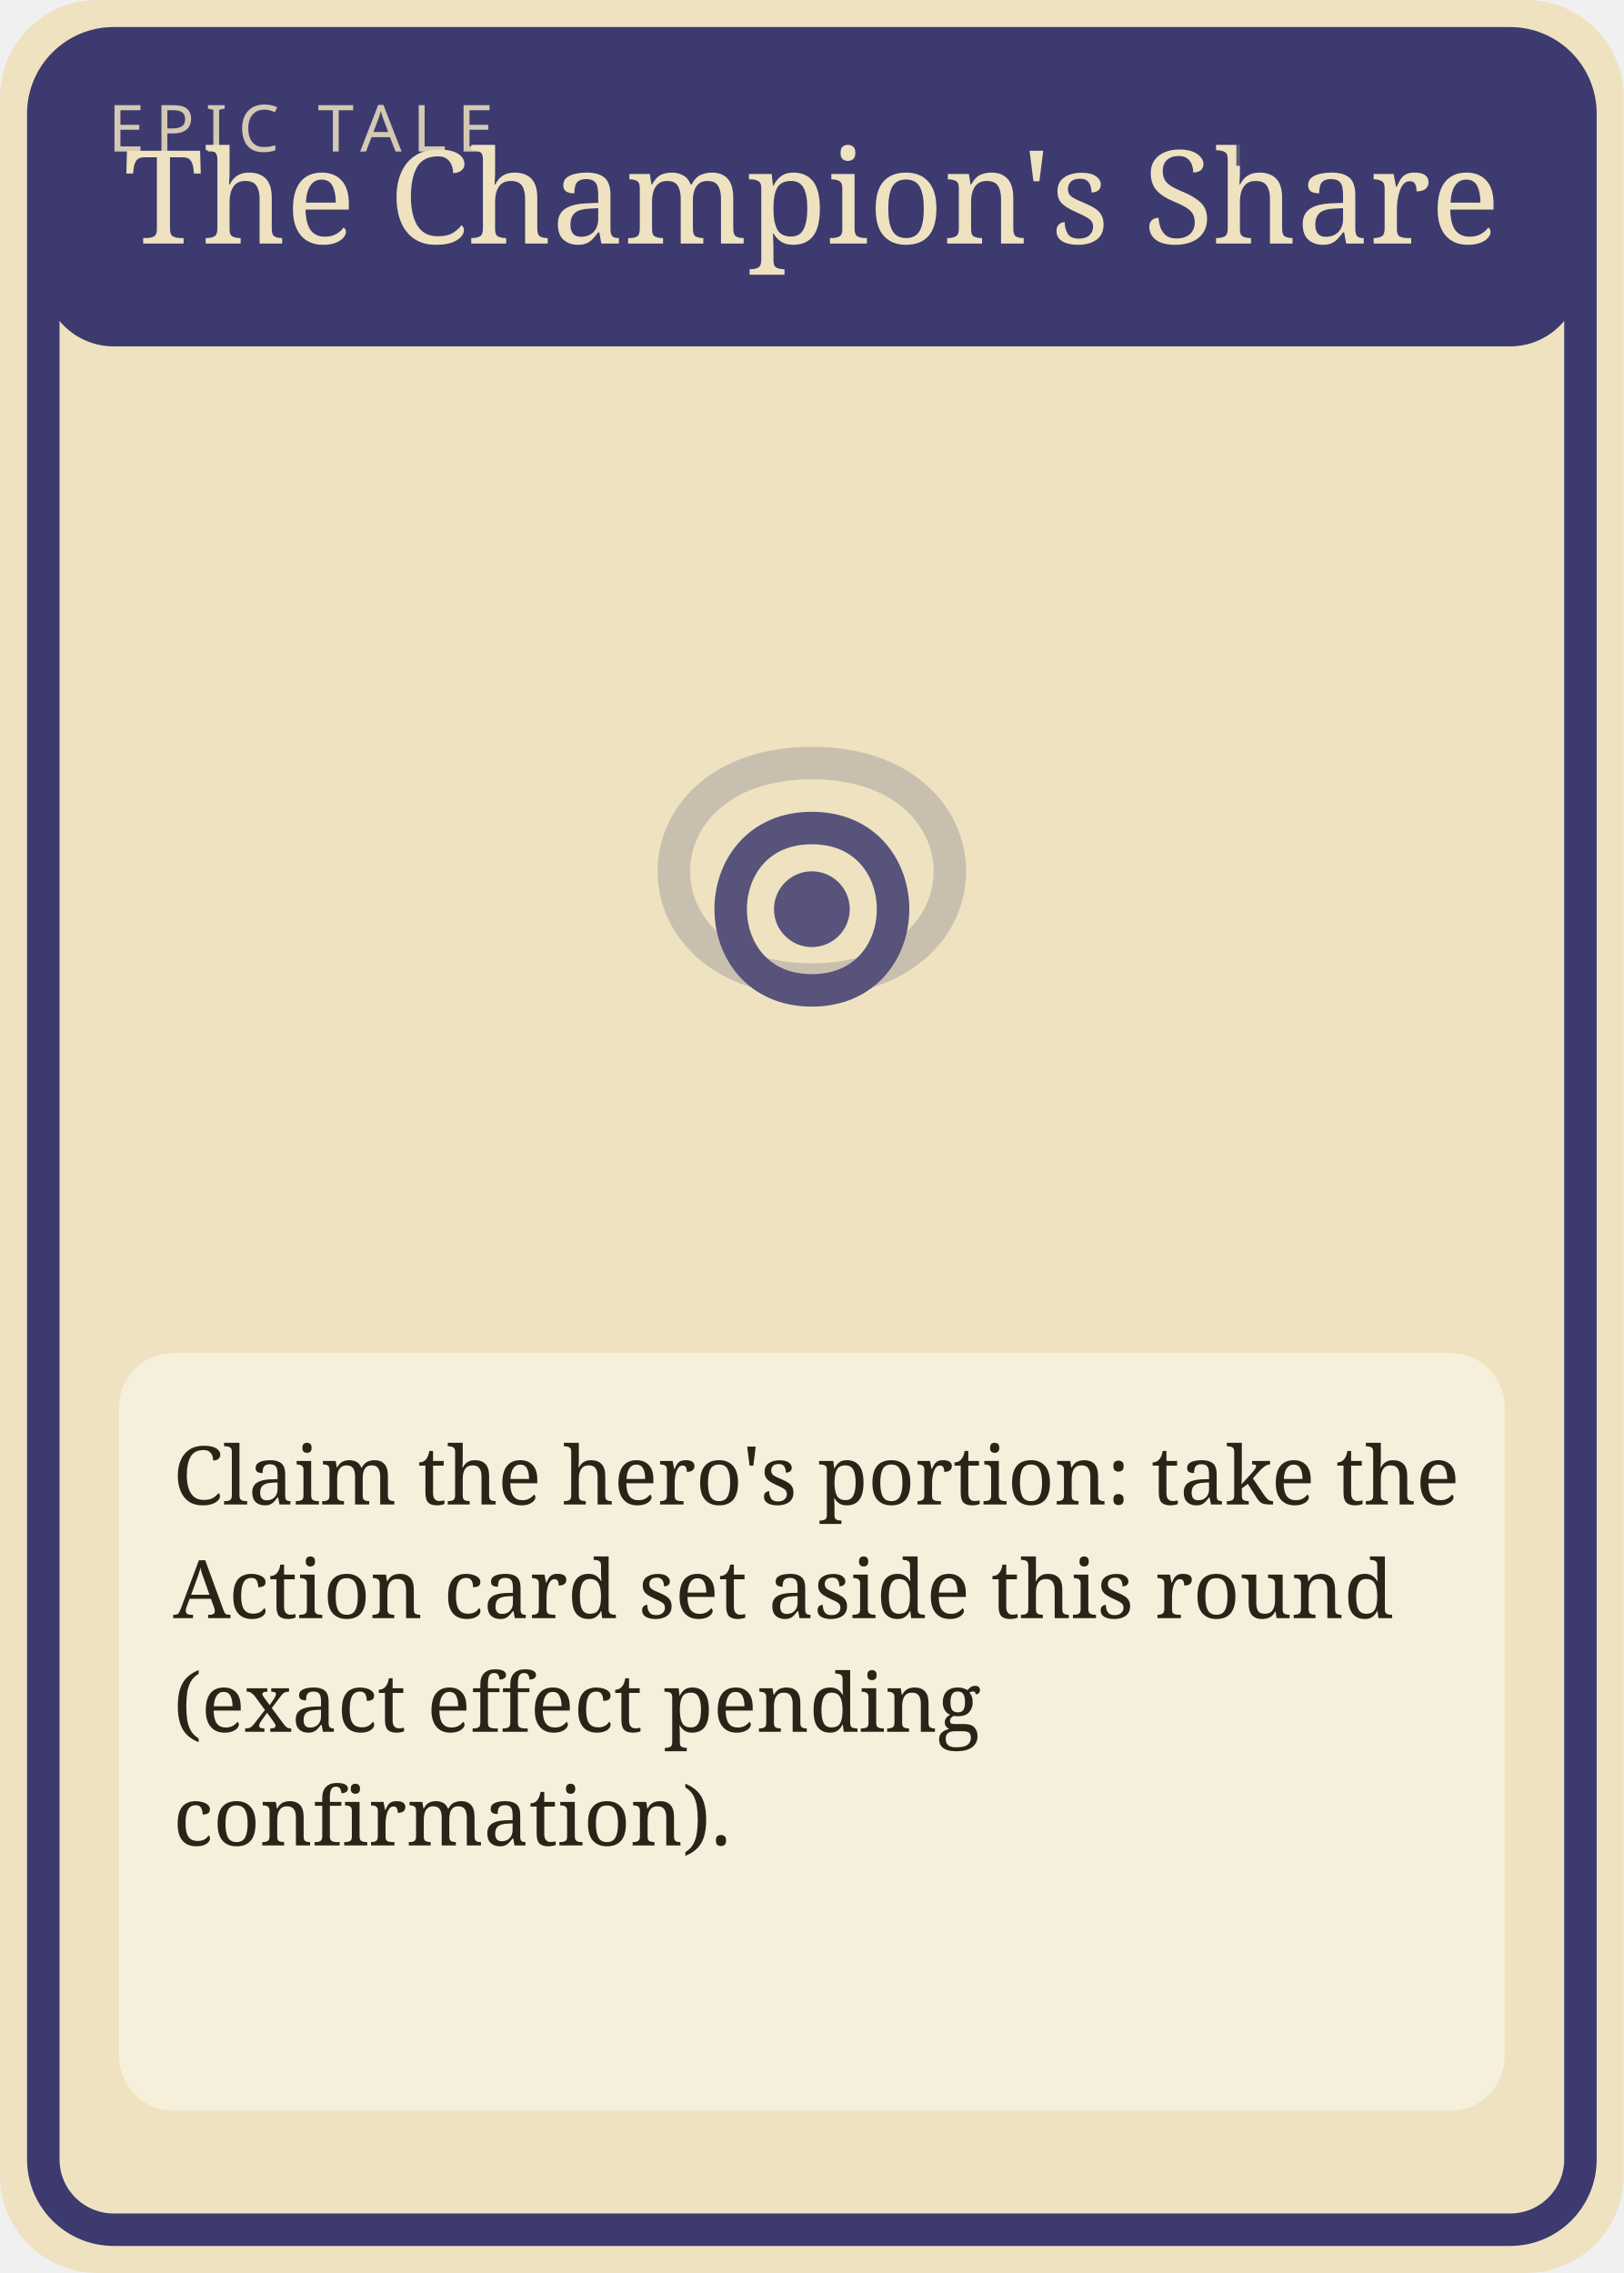
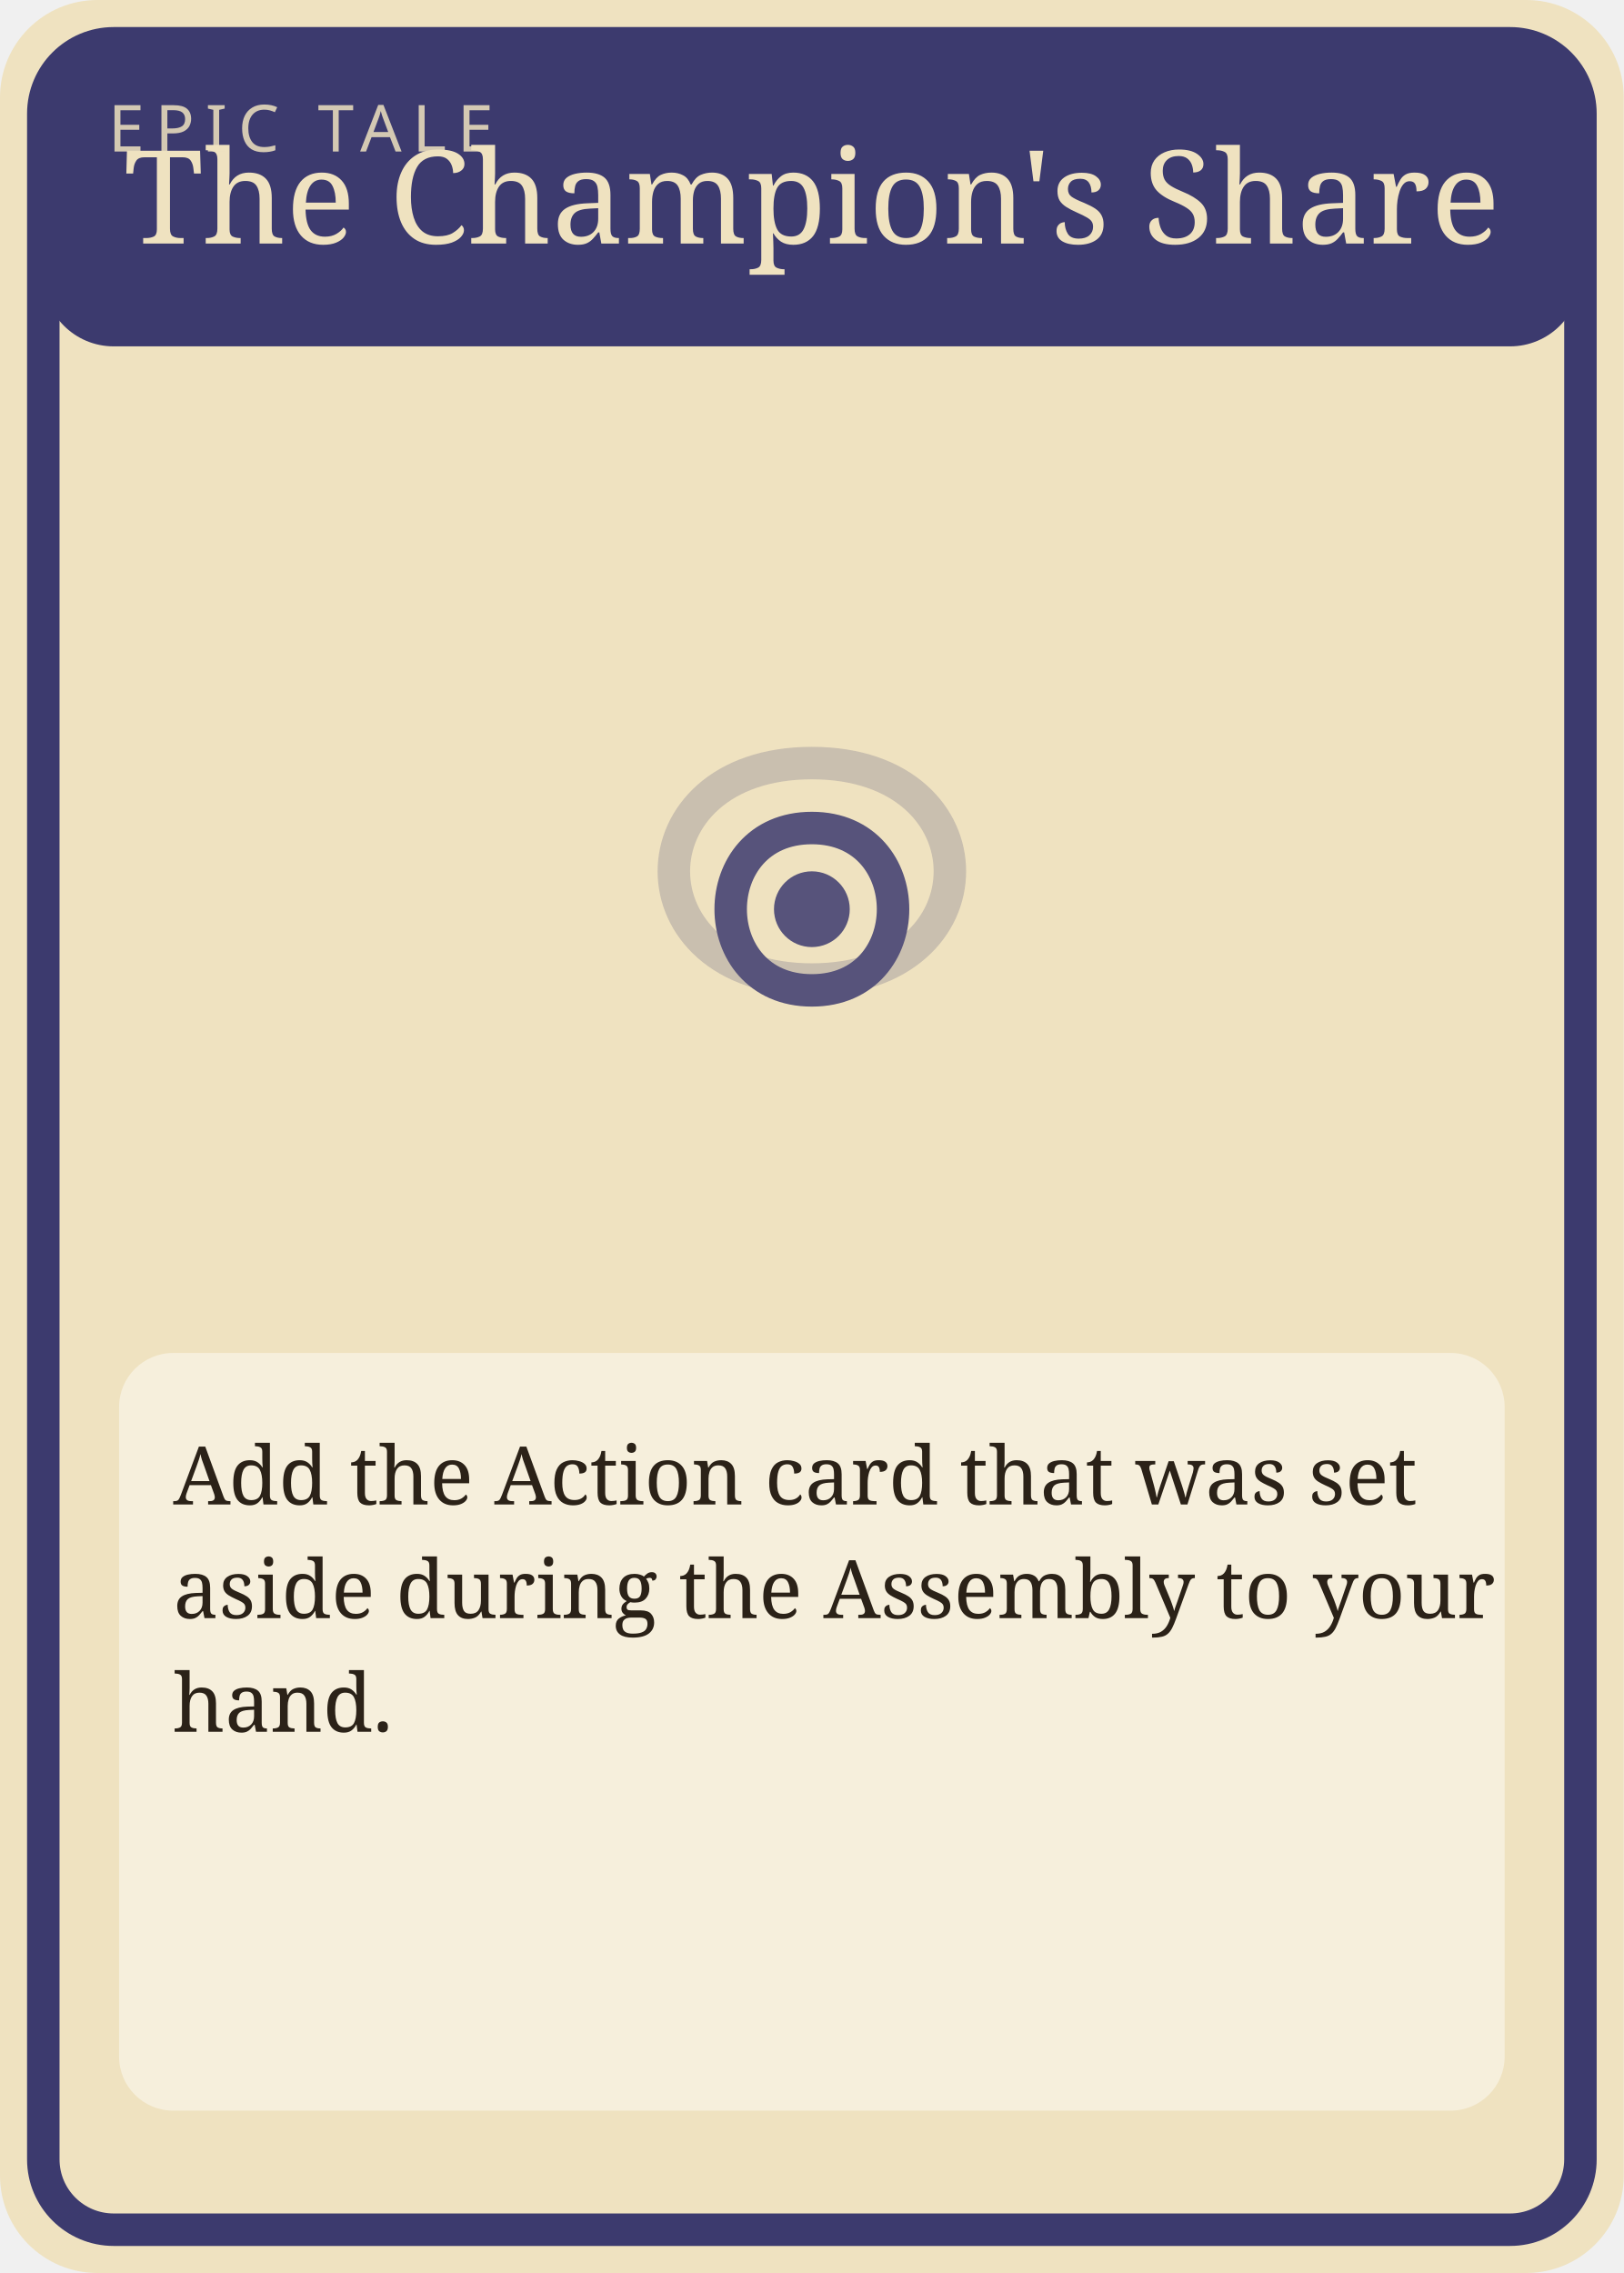
<svg xmlns="http://www.w3.org/2000/svg" width="300" height="420" viewBox="0 0 300 420">
  <rect width="300" height="420" rx="18" fill="#efe2c0" />
  <rect x="8" y="8" width="284" height="404" rx="13" fill="none" stroke="#3c3a6e" stroke-width="6" />
  <rect x="8" y="8" width="284" height="56" rx="13" fill="#3c3a6e" />
  <text x="150" y="45" text-anchor="middle" font-family="Georgia, serif" font-size="24" fill="#efe2c0">The Champion's Share</text>
  <text x="20" y="28" font-family="sans-serif" font-size="12" letter-spacing="2" fill="#efe2c0" opacity="0.85">EPIC TALE</text>
-   <text x="284" y="28" text-anchor="end" font-family="sans-serif" font-size="11" fill="#3c3a6e" opacity="0.8">provisional</text>
  <g transform="translate(150 175)" fill="none" stroke="#3c3a6e" stroke-width="6" stroke-linecap="round" opacity="0.85">
    <path d="M0 -34 C34 -34 34 6 0 6 C-34 6 -34 -34 0 -34" opacity="0.25" />
    <path d="M0 -22 C20 -22 20 8 0 8 C-20 8 -20 -22 0 -22" />
    <circle cx="0" cy="-7" r="4" fill="#3c3a6e" />
  </g>
  <rect x="22" y="250" width="256" height="140" rx="10" fill="#ffffff" opacity="0.45" />
  <text x="32" y="278" font-family="Georgia, serif" font-size="15" fill="#2b2218">
-     <tspan x="32" y="278">Claim the hero's portion: take the</tspan>
-     <tspan x="32" y="299">Action card set aside this round</tspan>
-     <tspan x="32" y="320">(exact effect pending</tspan>
-     <tspan x="32" y="341">confirmation).</tspan>
+     <tspan x="32" y="278">Add the Action card that was set</tspan>
+     <tspan x="32" y="299">aside during the Assembly to your</tspan>
+     <tspan x="32" y="320">hand.</tspan>
  </text>
</svg>
